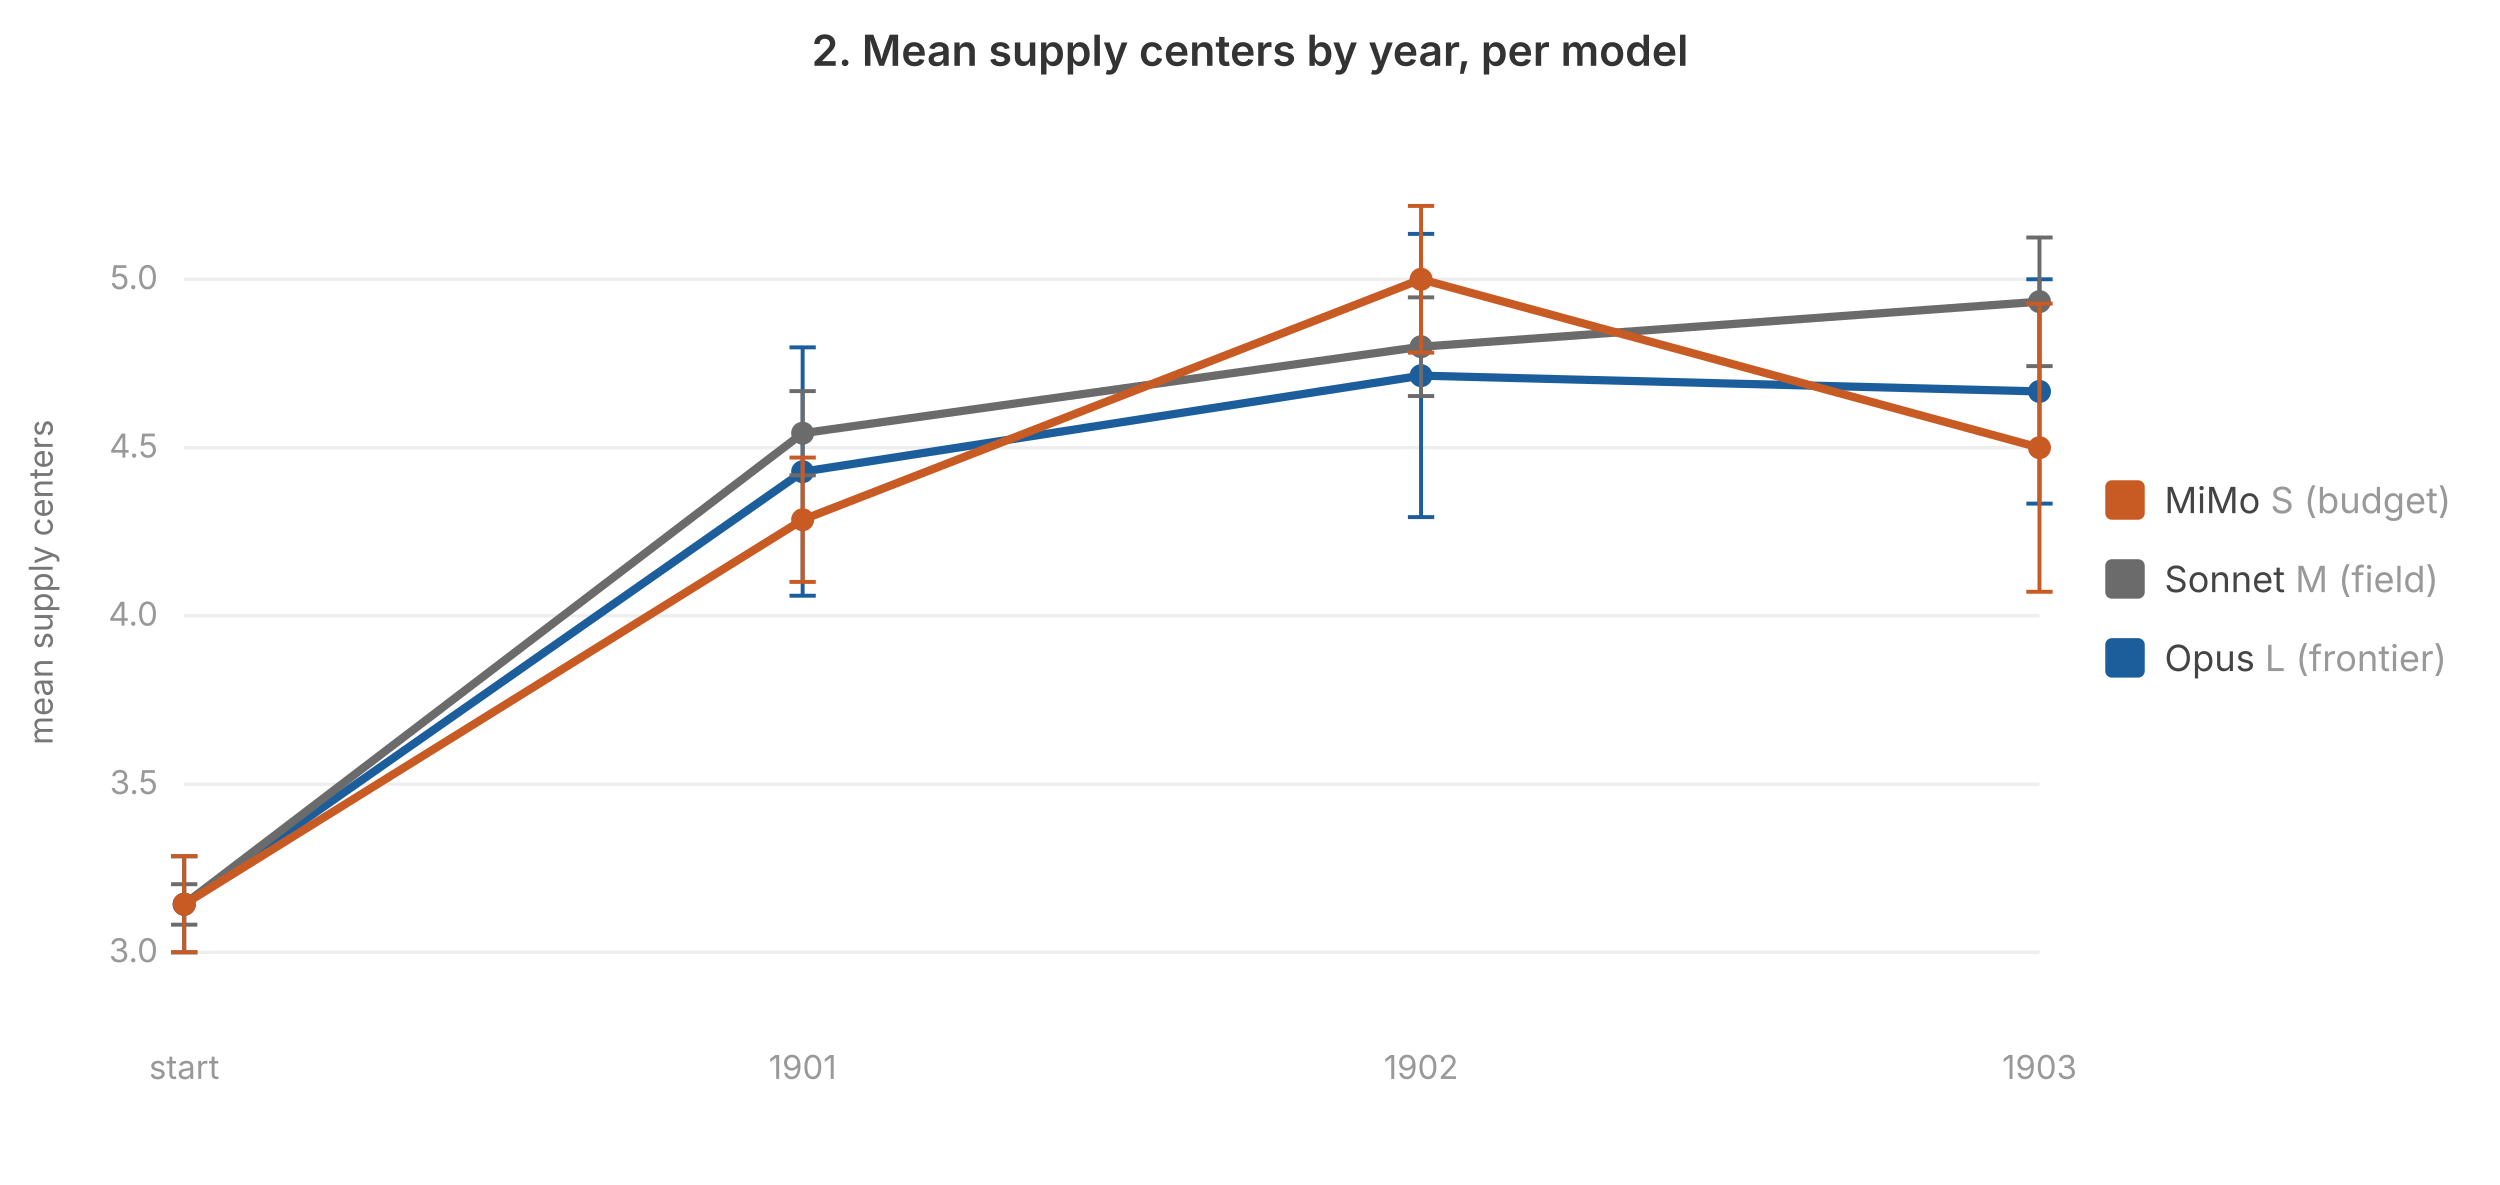
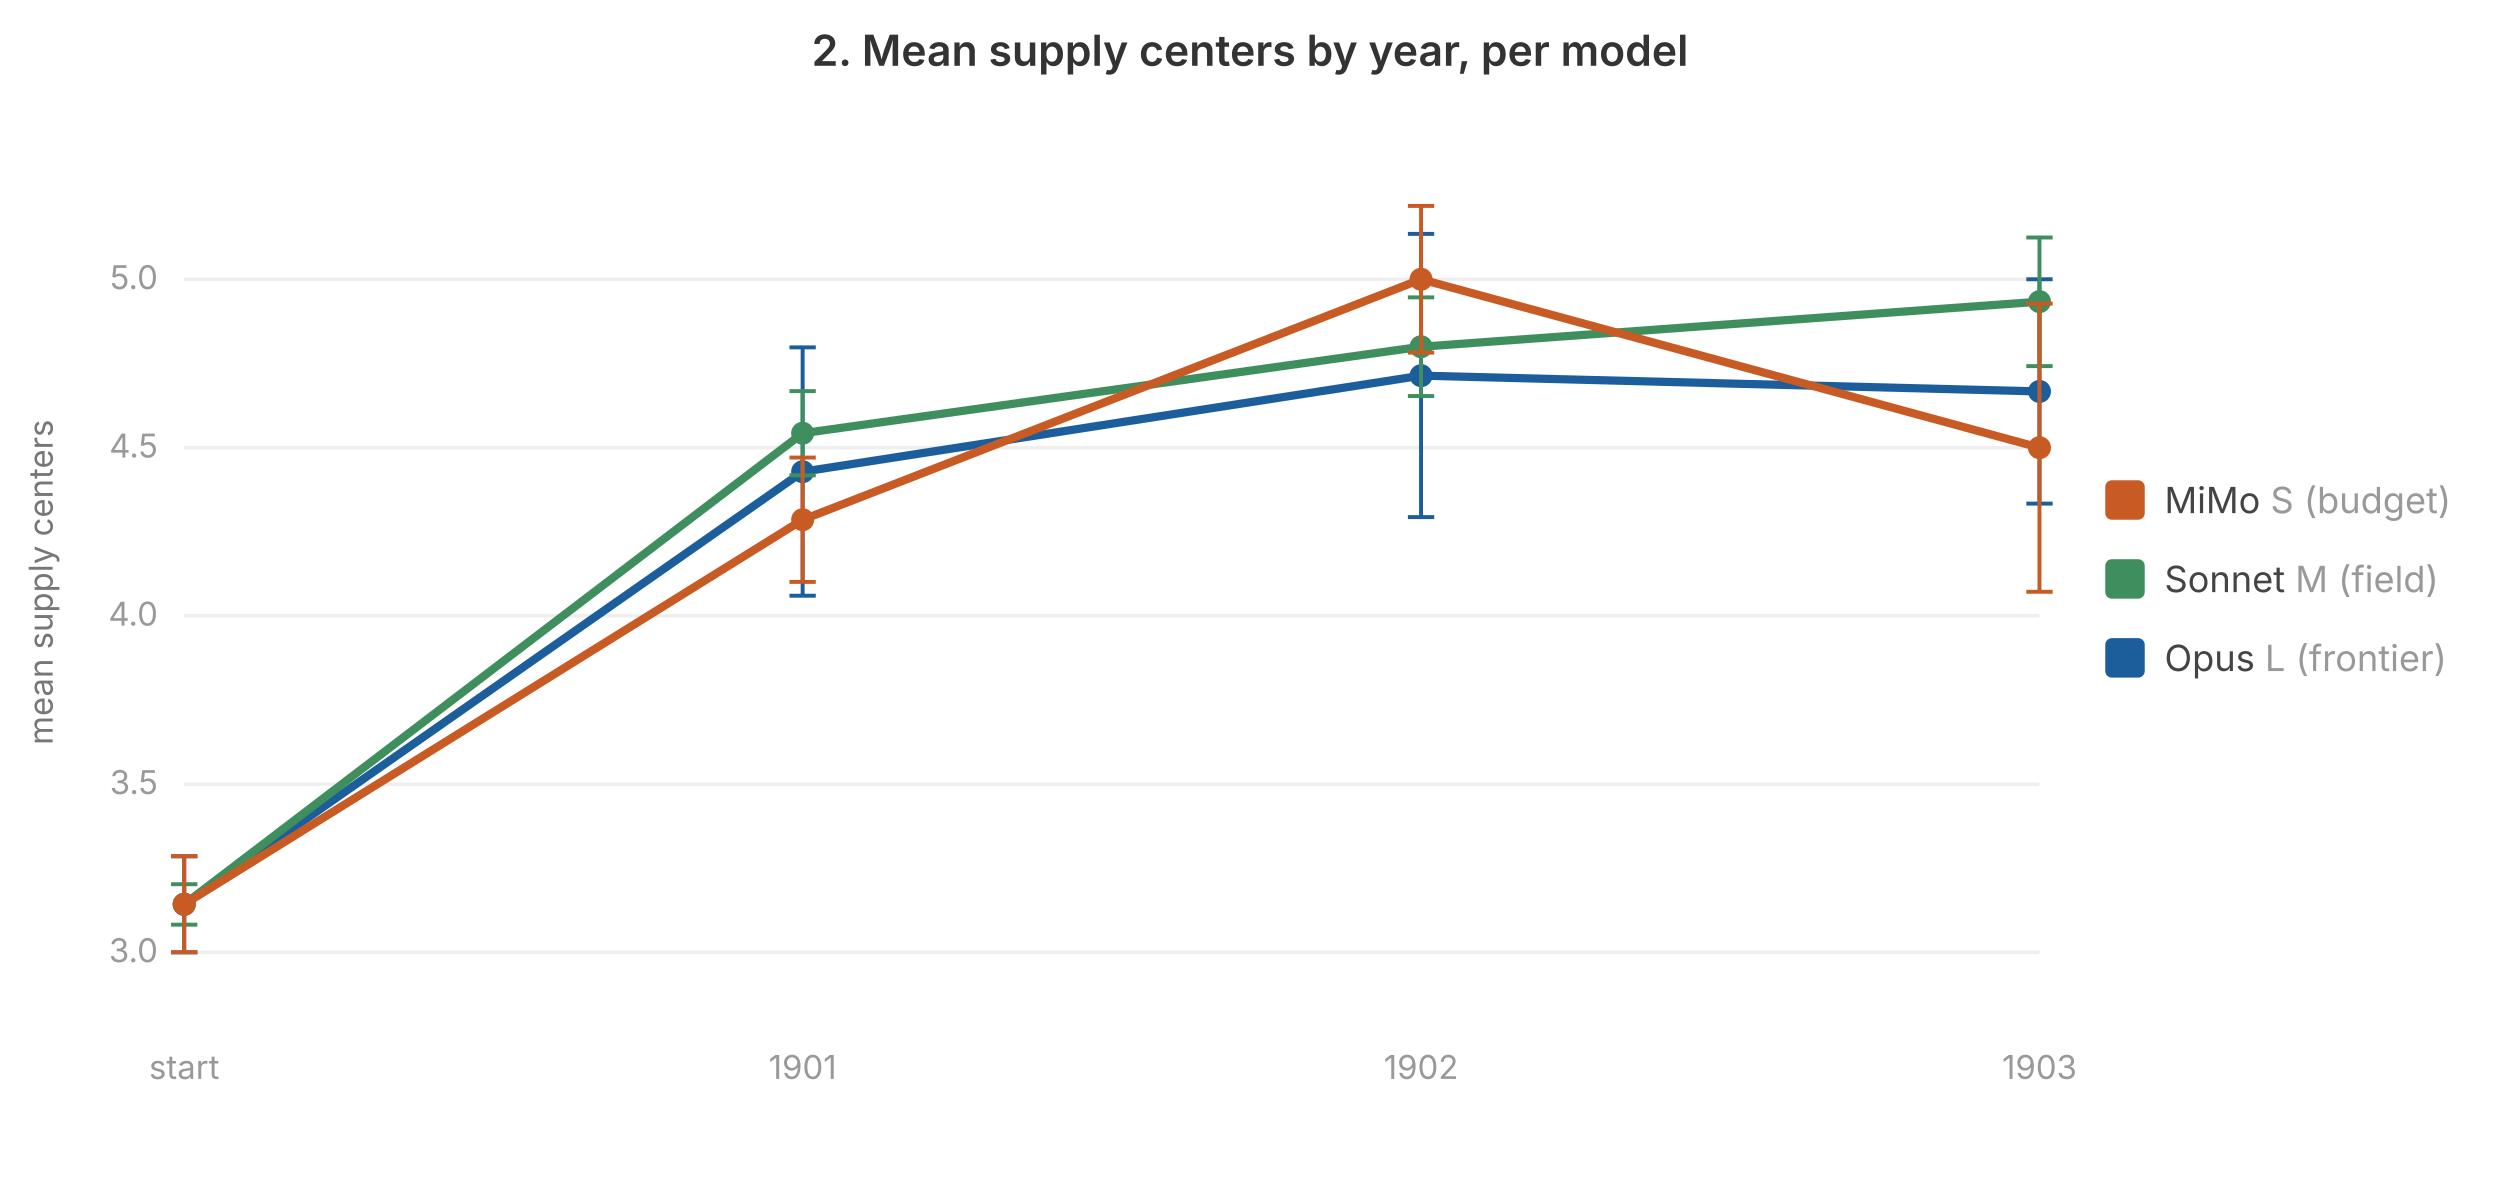
<svg xmlns="http://www.w3.org/2000/svg" viewBox="0 0 760 360" font-family="-apple-system, system-ui, sans-serif" width="760" height="360">
  <text x="380" y="20" text-anchor="middle" font-size="13" font-weight="600" fill="#333">2. Mean supply centers by year, per model</text>
  <line x1="56" y1="289.5" x2="620" y2="289.5" stroke="#eee" stroke-width="1" />
  <text x="48" y="292.5" text-anchor="end" font-size="10" fill="#999">3.0</text>
  <line x1="56" y1="238.4" x2="620" y2="238.4" stroke="#eee" stroke-width="1" />
  <text x="48" y="241.4" text-anchor="end" font-size="10" fill="#999">3.5</text>
  <line x1="56" y1="187.2" x2="620" y2="187.2" stroke="#eee" stroke-width="1" />
  <text x="48" y="190.2" text-anchor="end" font-size="10" fill="#999">4.0</text>
  <line x1="56" y1="136.1" x2="620" y2="136.1" stroke="#eee" stroke-width="1" />
  <text x="48" y="139.1" text-anchor="end" font-size="10" fill="#999">4.5</text>
  <line x1="56" y1="84.9" x2="620" y2="84.9" stroke="#eee" stroke-width="1" />
  <text x="48" y="87.9" text-anchor="end" font-size="10" fill="#999">5.0</text>
  <text x="56.0" y="328" text-anchor="middle" font-size="10" fill="#999">start</text>
  <text x="244.0" y="328" text-anchor="middle" font-size="10" fill="#999">1901</text>
  <text x="432.0" y="328" text-anchor="middle" font-size="10" fill="#999">1902</text>
  <text x="620.0" y="328" text-anchor="middle" font-size="10" fill="#999">1903</text>
  <text x="16" y="177" font-size="10" fill="#777" transform="rotate(-90 16 177)" text-anchor="middle">mean supply centers</text>
  <path d="M 56.0 274.9 L 244.0 143.4 L 432.0 114.2 L 620.0 119.0" fill="none" stroke="#1b5e9b" stroke-width="2.5" />
  <line x1="56.0" y1="260.3" x2="56.0" y2="289.5" stroke="#1b5e9b" stroke-width="1.2" />
  <line x1="52.0" y1="260.3" x2="60.0" y2="260.3" stroke="#1b5e9b" stroke-width="1.2" />
  <line x1="52.0" y1="289.5" x2="60.0" y2="289.5" stroke="#1b5e9b" stroke-width="1.2" />
  <circle cx="56.0" cy="274.9" r="3.5" fill="#1b5e9b" />
  <line x1="244.0" y1="105.6" x2="244.0" y2="181.1" stroke="#1b5e9b" stroke-width="1.2" />
  <line x1="240.0" y1="105.6" x2="248.0" y2="105.6" stroke="#1b5e9b" stroke-width="1.2" />
  <line x1="240.0" y1="181.1" x2="248.0" y2="181.1" stroke="#1b5e9b" stroke-width="1.2" />
  <circle cx="244.0" cy="143.4" r="3.5" fill="#1b5e9b" />
  <line x1="432.0" y1="71.1" x2="432.0" y2="157.2" stroke="#1b5e9b" stroke-width="1.2" />
  <line x1="428.0" y1="71.1" x2="436.0" y2="71.1" stroke="#1b5e9b" stroke-width="1.2" />
  <line x1="428.0" y1="157.2" x2="436.0" y2="157.2" stroke="#1b5e9b" stroke-width="1.2" />
  <circle cx="432.0" cy="114.2" r="3.5" fill="#1b5e9b" />
  <line x1="620.0" y1="84.9" x2="620.0" y2="153.1" stroke="#1b5e9b" stroke-width="1.2" />
  <line x1="616.0" y1="84.9" x2="624.0" y2="84.9" stroke="#1b5e9b" stroke-width="1.2" />
  <line x1="616.0" y1="153.1" x2="624.0" y2="153.1" stroke="#1b5e9b" stroke-width="1.2" />
  <circle cx="620.0" cy="119.0" r="3.5" fill="#1b5e9b" />
-   <path d="M 56.0 274.9 L 244.0 131.7 L 432.0 105.4 L 620.0 91.7" fill="none" stroke="#6b6b6b" stroke-width="2.5" />
-   <line x1="56.0" y1="268.8" x2="56.0" y2="281.1" stroke="#6b6b6b" stroke-width="1.2" />
-   <line x1="52.0" y1="268.8" x2="60.0" y2="268.8" stroke="#6b6b6b" stroke-width="1.2" />
-   <line x1="52.0" y1="281.1" x2="60.0" y2="281.1" stroke="#6b6b6b" stroke-width="1.2" />
-   <circle cx="56.0" cy="274.9" r="3.5" fill="#6b6b6b" />
-   <line x1="244.0" y1="118.9" x2="244.0" y2="144.5" stroke="#6b6b6b" stroke-width="1.2" />
-   <line x1="240.0" y1="118.9" x2="248.0" y2="118.9" stroke="#6b6b6b" stroke-width="1.2" />
-   <line x1="240.0" y1="144.5" x2="248.0" y2="144.5" stroke="#6b6b6b" stroke-width="1.2" />
-   <circle cx="244.0" cy="131.7" r="3.5" fill="#6b6b6b" />
-   <line x1="432.0" y1="90.4" x2="432.0" y2="120.4" stroke="#6b6b6b" stroke-width="1.2" />
-   <line x1="428.0" y1="90.4" x2="436.0" y2="90.4" stroke="#6b6b6b" stroke-width="1.2" />
-   <line x1="428.0" y1="120.4" x2="436.0" y2="120.4" stroke="#6b6b6b" stroke-width="1.2" />
-   <circle cx="432.0" cy="105.4" r="3.5" fill="#6b6b6b" />
-   <line x1="620.0" y1="72.2" x2="620.0" y2="111.3" stroke="#6b6b6b" stroke-width="1.2" />
-   <line x1="616.0" y1="72.2" x2="624.0" y2="72.2" stroke="#6b6b6b" stroke-width="1.2" />
-   <line x1="616.0" y1="111.3" x2="624.0" y2="111.3" stroke="#6b6b6b" stroke-width="1.2" />
-   <circle cx="620.0" cy="91.7" r="3.5" fill="#6b6b6b" />
+   <path d="M 56.0 274.9 L 244.0 131.7 L 432.0 105.4 L 620.0 91.7" fill="none" stroke="#3f8f5e" stroke-width="2.5" />
+   <line x1="56.0" y1="268.8" x2="56.0" y2="281.1" stroke="#3f8f5e" stroke-width="1.2" />
+   <line x1="52.0" y1="268.8" x2="60.0" y2="268.8" stroke="#3f8f5e" stroke-width="1.2" />
+   <line x1="52.0" y1="281.1" x2="60.0" y2="281.1" stroke="#3f8f5e" stroke-width="1.2" />
+   <circle cx="56.0" cy="274.9" r="3.5" fill="#3f8f5e" />
+   <line x1="244.0" y1="118.9" x2="244.0" y2="144.5" stroke="#3f8f5e" stroke-width="1.2" />
+   <line x1="240.0" y1="118.9" x2="248.0" y2="118.9" stroke="#3f8f5e" stroke-width="1.2" />
+   <line x1="240.0" y1="144.5" x2="248.0" y2="144.5" stroke="#3f8f5e" stroke-width="1.2" />
+   <circle cx="244.0" cy="131.7" r="3.5" fill="#3f8f5e" />
+   <line x1="432.0" y1="90.4" x2="432.0" y2="120.4" stroke="#3f8f5e" stroke-width="1.2" />
+   <line x1="428.0" y1="90.4" x2="436.0" y2="90.4" stroke="#3f8f5e" stroke-width="1.2" />
+   <line x1="428.0" y1="120.4" x2="436.0" y2="120.4" stroke="#3f8f5e" stroke-width="1.2" />
+   <circle cx="432.0" cy="105.4" r="3.5" fill="#3f8f5e" />
+   <line x1="620.0" y1="72.2" x2="620.0" y2="111.3" stroke="#3f8f5e" stroke-width="1.2" />
+   <line x1="616.0" y1="72.2" x2="624.0" y2="72.2" stroke="#3f8f5e" stroke-width="1.2" />
+   <line x1="616.0" y1="111.3" x2="624.0" y2="111.3" stroke="#3f8f5e" stroke-width="1.2" />
+   <circle cx="620.0" cy="91.7" r="3.5" fill="#3f8f5e" />
  <path d="M 56.0 274.9 L 244.0 158.0 L 432.0 84.9 L 620.0 136.1" fill="none" stroke="#c85a23" stroke-width="2.5" />
  <line x1="56.0" y1="260.3" x2="56.0" y2="289.5" stroke="#c85a23" stroke-width="1.2" />
  <line x1="52.0" y1="260.3" x2="60.0" y2="260.3" stroke="#c85a23" stroke-width="1.2" />
  <line x1="52.0" y1="289.5" x2="60.0" y2="289.5" stroke="#c85a23" stroke-width="1.2" />
  <circle cx="56.0" cy="274.9" r="3.5" fill="#c85a23" />
  <line x1="244.0" y1="139.1" x2="244.0" y2="176.9" stroke="#c85a23" stroke-width="1.2" />
  <line x1="240.0" y1="139.1" x2="248.0" y2="139.1" stroke="#c85a23" stroke-width="1.2" />
  <line x1="240.0" y1="176.9" x2="248.0" y2="176.9" stroke="#c85a23" stroke-width="1.2" />
  <circle cx="244.0" cy="158.0" r="3.5" fill="#c85a23" />
  <line x1="432.0" y1="62.6" x2="432.0" y2="107.2" stroke="#c85a23" stroke-width="1.2" />
  <line x1="428.0" y1="62.6" x2="436.0" y2="62.6" stroke="#c85a23" stroke-width="1.2" />
  <line x1="428.0" y1="107.2" x2="436.0" y2="107.2" stroke="#c85a23" stroke-width="1.2" />
  <circle cx="432.0" cy="84.9" r="3.5" fill="#c85a23" />
  <line x1="620.0" y1="92.3" x2="620.0" y2="179.9" stroke="#c85a23" stroke-width="1.2" />
  <line x1="616.0" y1="92.3" x2="624.0" y2="92.3" stroke="#c85a23" stroke-width="1.2" />
  <line x1="616.0" y1="179.9" x2="624.0" y2="179.9" stroke="#c85a23" stroke-width="1.2" />
  <circle cx="620.0" cy="136.1" r="3.5" fill="#c85a23" />
  <rect x="640" y="146" width="12" height="12" rx="2" fill="#c85a23" />
  <text x="658" y="156" font-size="11" fill="#444">MiMo <tspan fill="#999">S (budget)</tspan>
  </text>
-   <rect x="640" y="170" width="12" height="12" rx="2" fill="#6b6b6b" />
+   <rect x="640" y="170" width="12" height="12" rx="2" fill="#3f8f5e" />
  <text x="658" y="180" font-size="11" fill="#444">Sonnet <tspan fill="#999">M (field)</tspan>
  </text>
  <rect x="640" y="194" width="12" height="12" rx="2" fill="#1b5e9b" />
  <text x="658" y="204" font-size="11" fill="#444">Opus <tspan fill="#999">L (frontier)</tspan>
  </text>
</svg>
